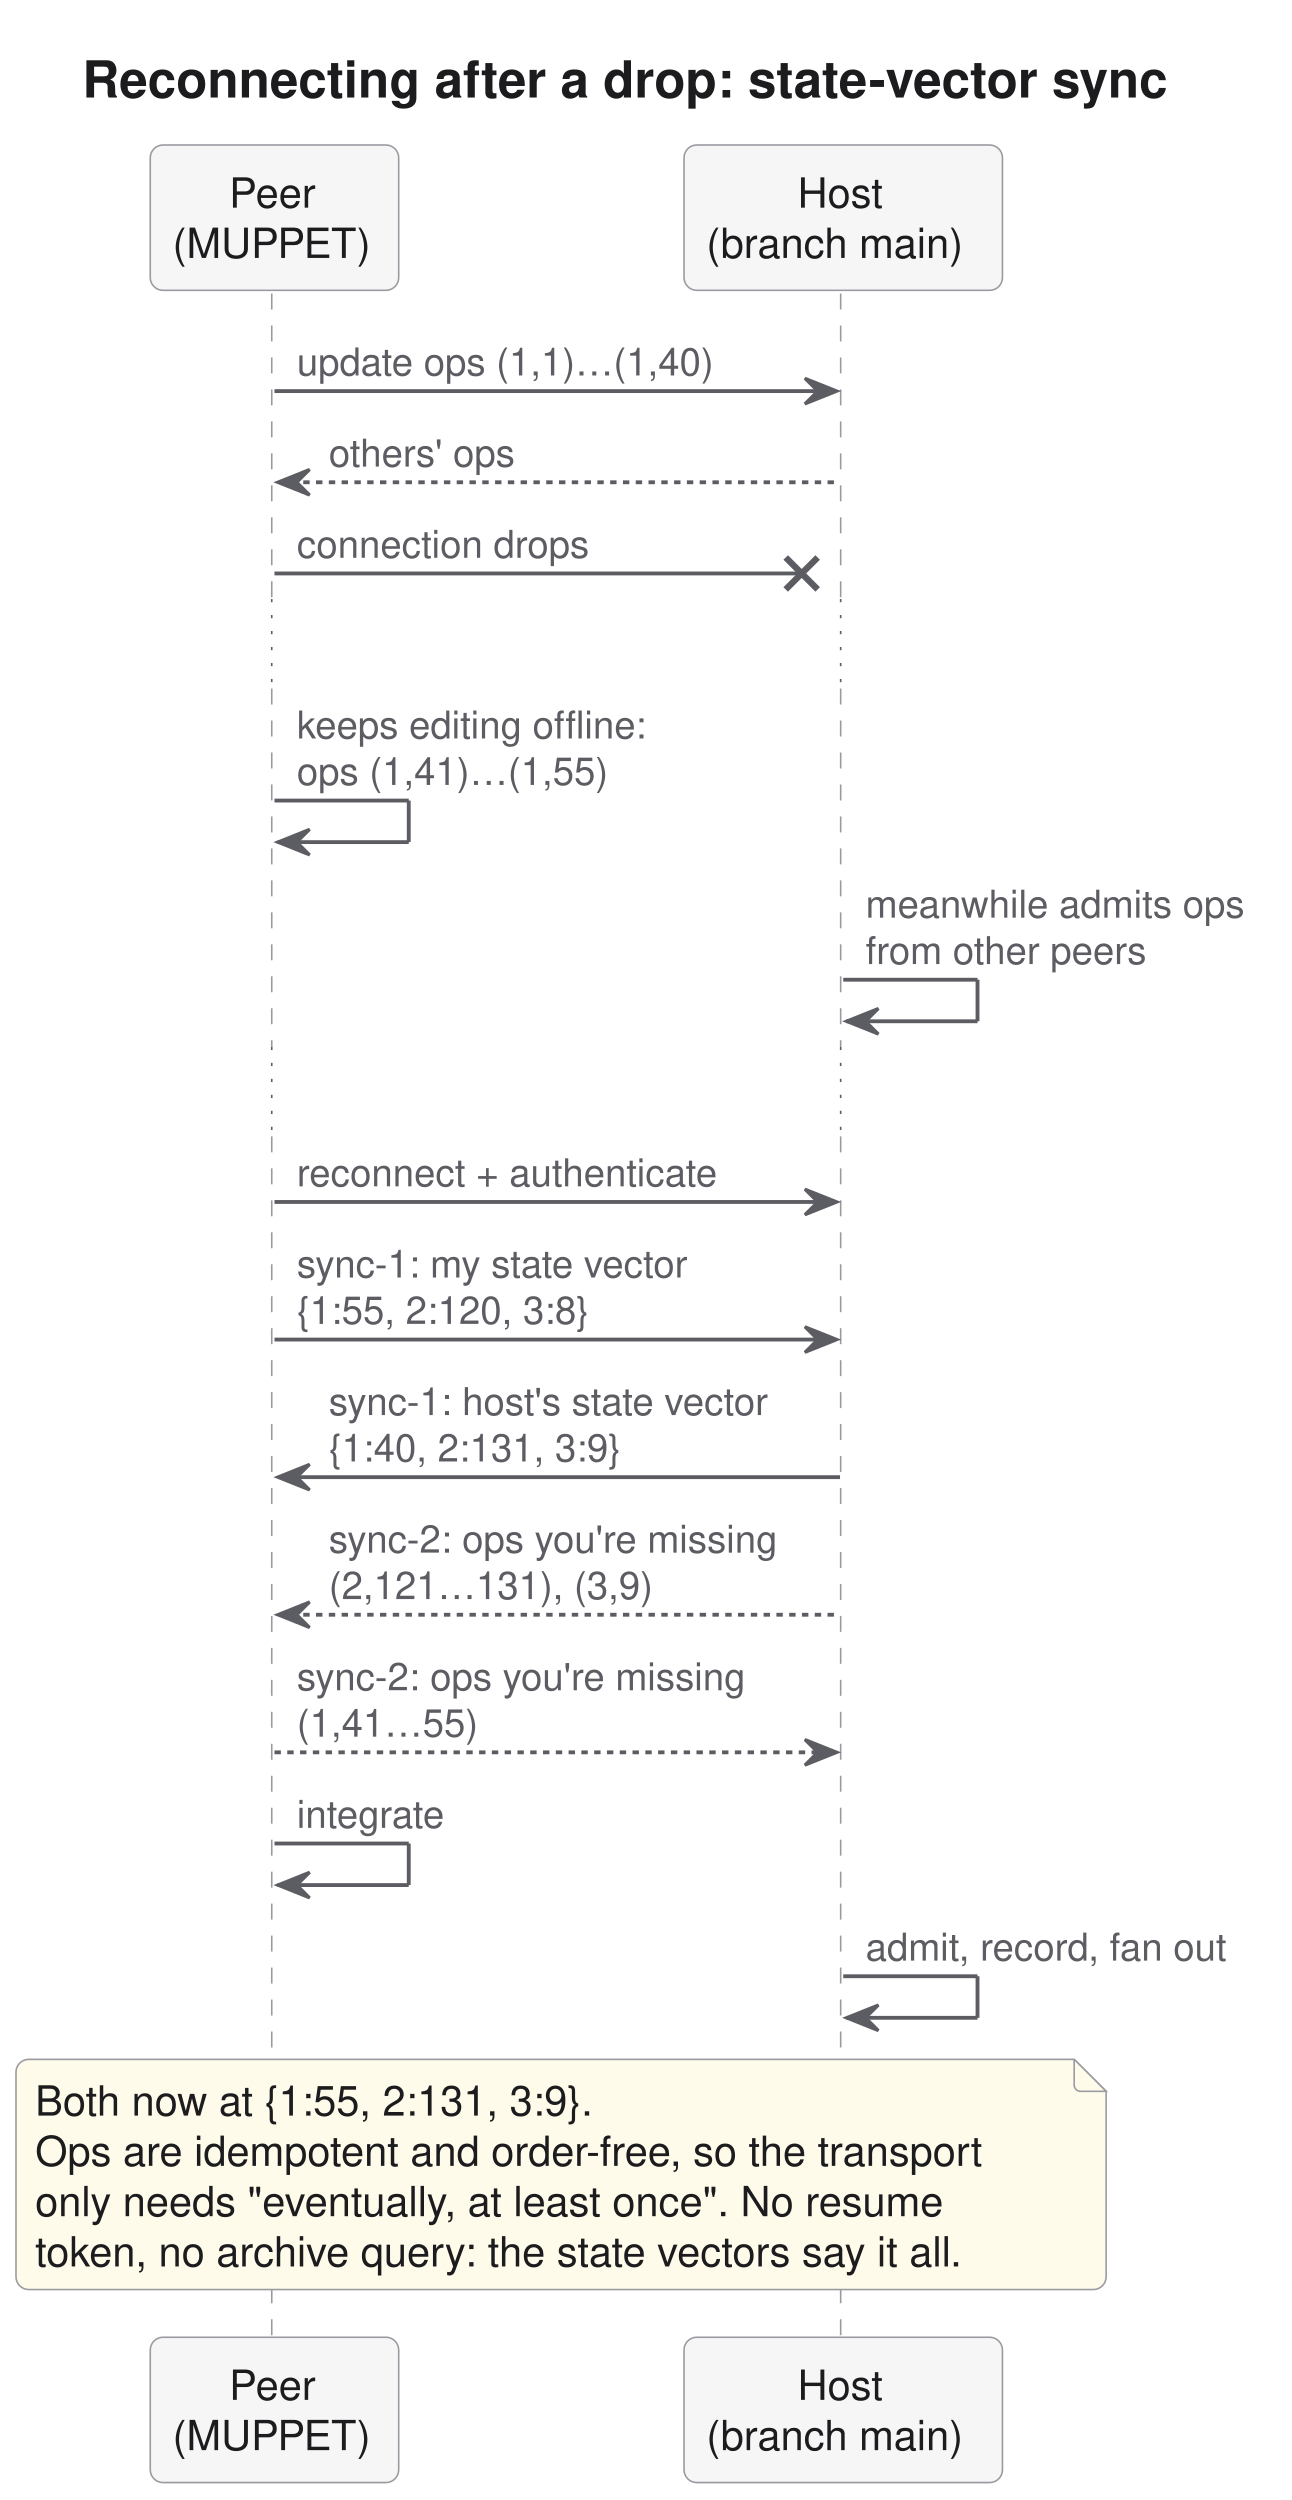
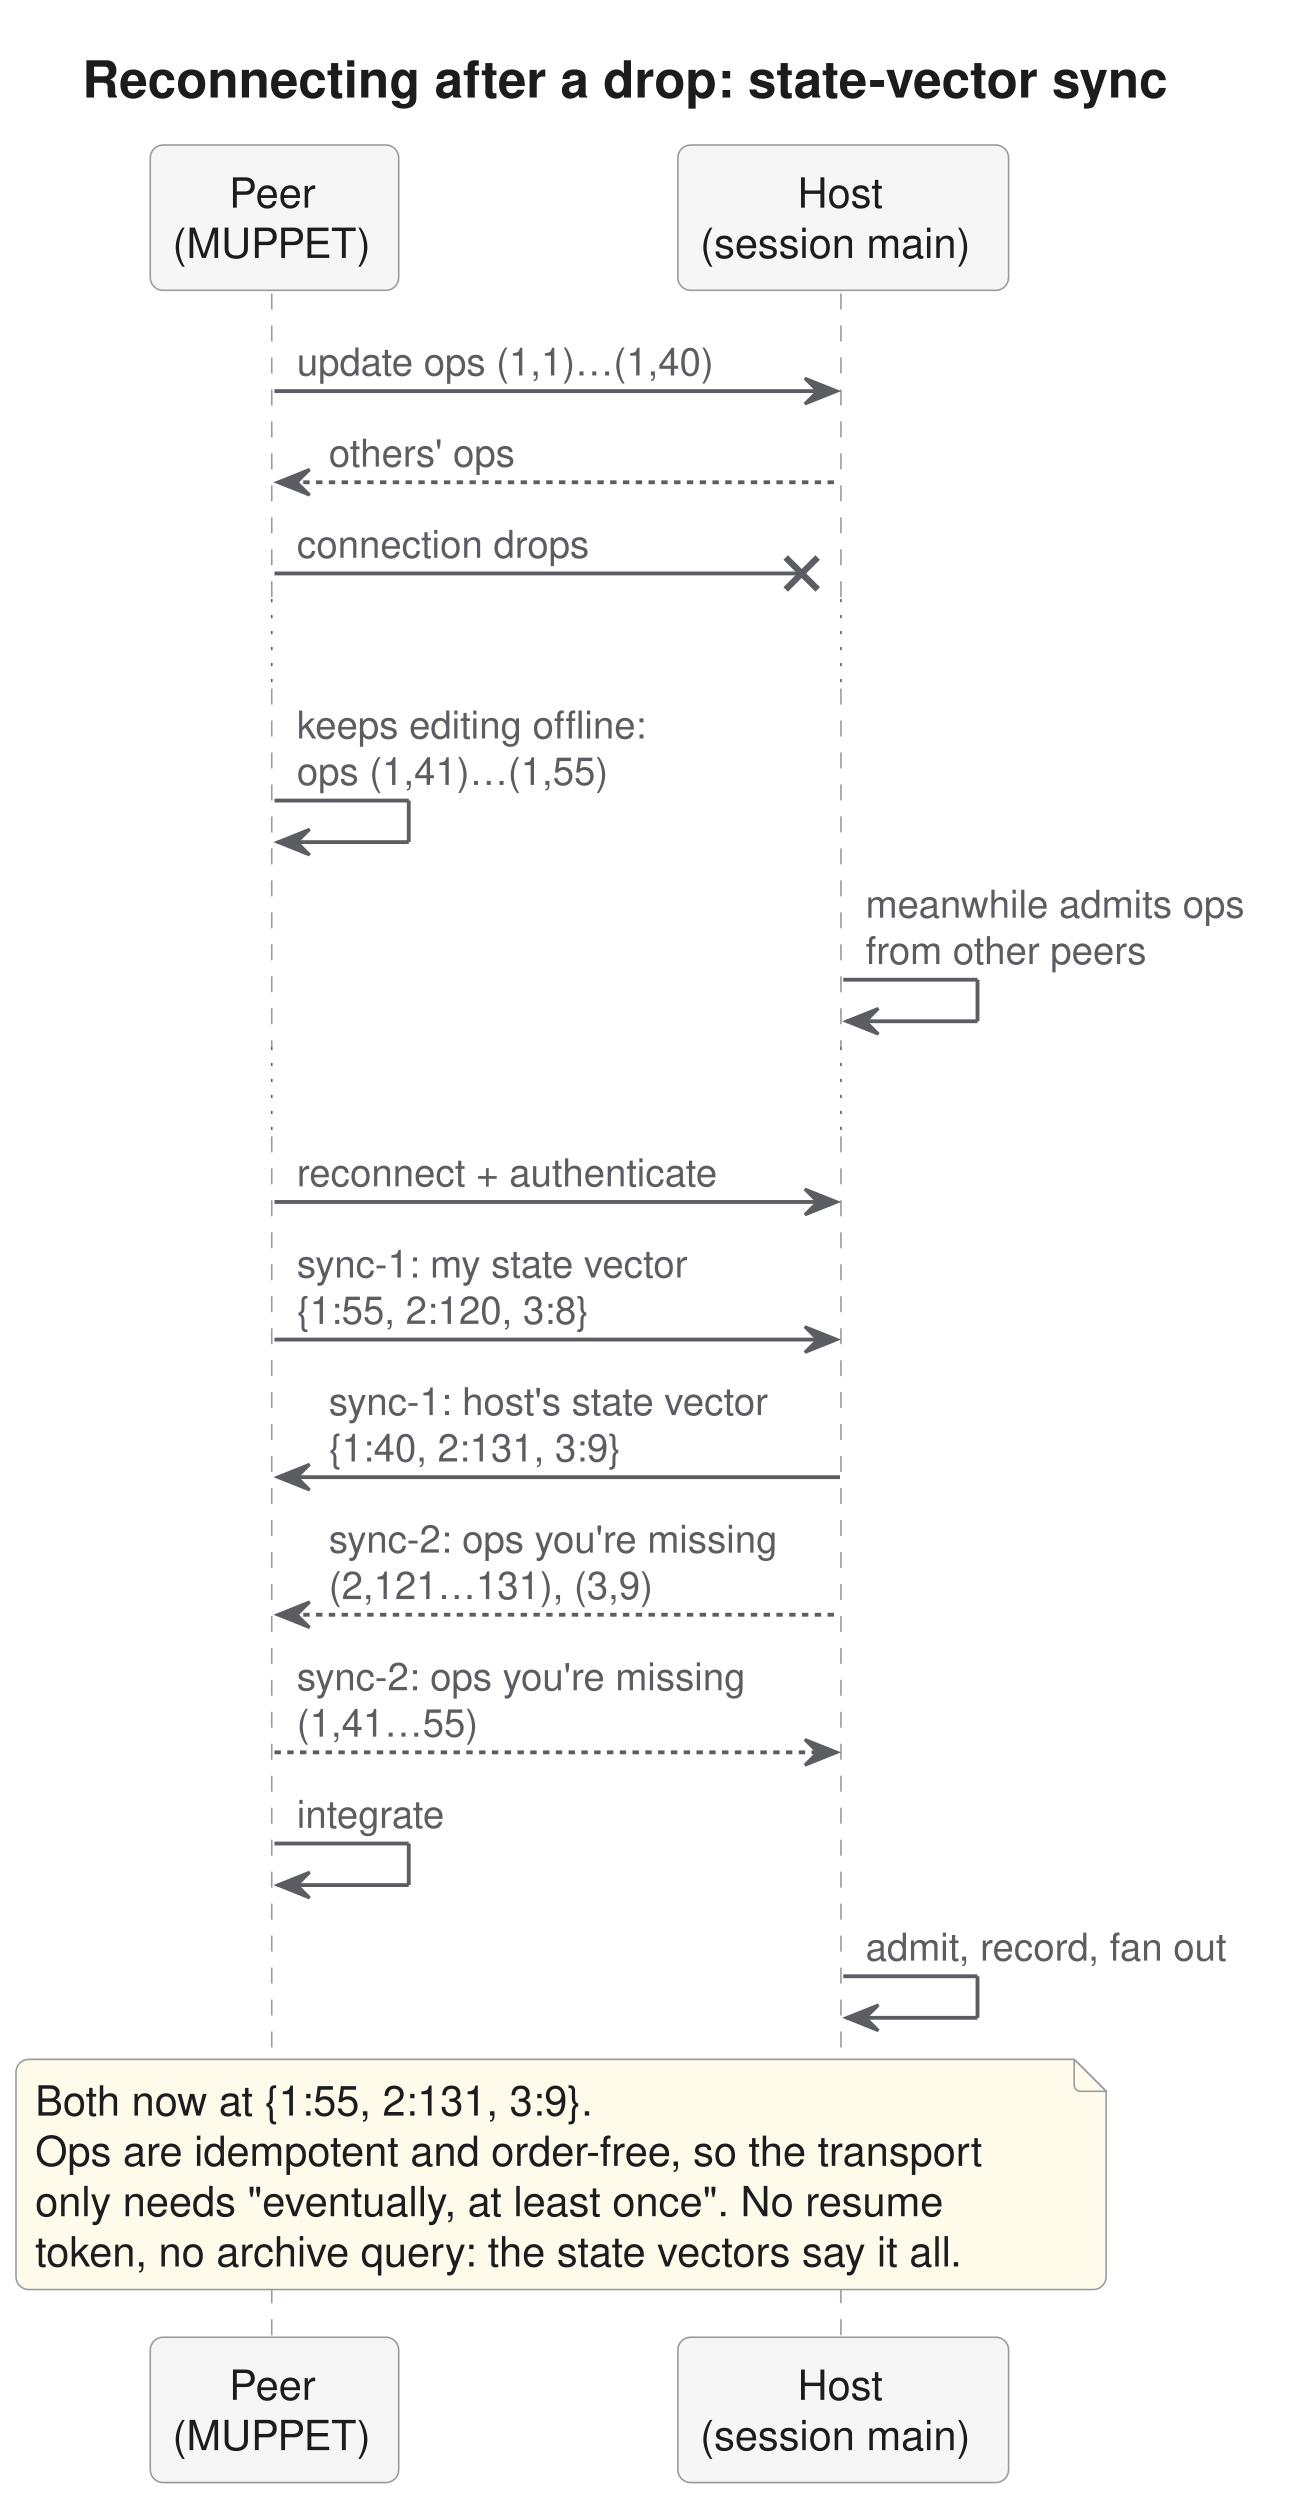
<svg xmlns="http://www.w3.org/2000/svg" contentStyleType="text/css" data-diagram-type="SEQUENCE" height="782px" preserveAspectRatio="none" style="width:404px;height:782px;" version="1.1" viewBox="0 0 404 782" width="404px" zoomAndPan="magnify">
  <defs />
  <g>
    <text fill="#1C1C1F" font-family="Helvetica" font-size="16" font-weight="bold" lengthAdjust="spacing" textLength="351.719" x="25.748" y="30.5">Reconnecting after a drop: state-vector sync</text>
    <g>
      <rect fill="#000000" fill-opacity="0" height="95.559" width="8" x="81.856" y="91.818" />
      <line style="stroke:#9A9AA1;stroke-width:0.5;stroke-dasharray:5,5;" x1="85" x2="85" y1="91.818" y2="187.377" />
    </g>
    <line style="stroke:#5C5C63;stroke-width:0.5;stroke-dasharray:1,4;" x1="85" x2="85" y1="187.377" y2="215.377" />
    <g>
      <rect fill="#000000" fill-opacity="0" height="112.078" width="8" x="81.856" y="215.377" />
      <line style="stroke:#9A9AA1;stroke-width:0.5;stroke-dasharray:5,5;" x1="85" x2="85" y1="215.377" y2="327.455" />
    </g>
    <line style="stroke:#5C5C63;stroke-width:0.5;stroke-dasharray:1,4;" x1="85" x2="85" y1="327.455" y2="355.455" />
    <g>
      <rect fill="#000000" fill-opacity="0" height="376.633" width="8" x="81.856" y="355.455" />
      <line style="stroke:#9A9AA1;stroke-width:0.5;stroke-dasharray:5,5;" x1="85" x2="85" y1="355.455" y2="732.088" />
    </g>
    <g>
      <rect fill="#000000" fill-opacity="0" height="95.559" width="8" x="259.764" y="91.818" />
-       <line style="stroke:#9A9AA1;stroke-width:0.5;stroke-dasharray:5,5;" x1="262.962" x2="262.962" y1="91.818" y2="187.377" />
+       <line style="stroke:#9A9AA1;stroke-width:0.5;stroke-dasharray:5,5;" x1="263.041" x2="263.041" y1="91.818" y2="187.377" />
    </g>
-     <line style="stroke:#5C5C63;stroke-width:0.5;stroke-dasharray:1,4;" x1="262.962" x2="262.962" y1="187.377" y2="215.377" />
+     <line style="stroke:#5C5C63;stroke-width:0.5;stroke-dasharray:1,4;" x1="263.041" x2="263.041" y1="187.377" y2="215.377" />
    <g>
      <rect fill="#000000" fill-opacity="0" height="112.078" width="8" x="259.764" y="215.377" />
-       <line style="stroke:#9A9AA1;stroke-width:0.5;stroke-dasharray:5,5;" x1="262.962" x2="262.962" y1="215.377" y2="327.455" />
+       <line style="stroke:#9A9AA1;stroke-width:0.5;stroke-dasharray:5,5;" x1="263.041" x2="263.041" y1="215.377" y2="327.455" />
    </g>
-     <line style="stroke:#5C5C63;stroke-width:0.5;stroke-dasharray:1,4;" x1="262.962" x2="262.962" y1="327.455" y2="355.455" />
+     <line style="stroke:#5C5C63;stroke-width:0.5;stroke-dasharray:1,4;" x1="263.041" x2="263.041" y1="327.455" y2="355.455" />
    <g>
      <rect fill="#000000" fill-opacity="0" height="376.633" width="8" x="259.764" y="355.455" />
-       <line style="stroke:#9A9AA1;stroke-width:0.5;stroke-dasharray:5,5;" x1="262.962" x2="262.962" y1="355.455" y2="732.088" />
+       <line style="stroke:#9A9AA1;stroke-width:0.5;stroke-dasharray:5,5;" x1="263.041" x2="263.041" y1="355.455" y2="732.088" />
    </g>
    <g class="participant participant-head" data-participant="p">
      <rect fill="#F6F6F7" height="45.459" rx="4" ry="4" style="stroke:#9A9AA1;stroke-width:0.5;" width="77.711" x="47" y="45.359" />
      <text fill="#1C1C1F" font-family="Helvetica" font-size="13" lengthAdjust="spacing" textLength="28.355" x="71.678" y="64.953">Peer</text>
      <text fill="#1C1C1F" font-family="Helvetica" font-size="13" lengthAdjust="spacing" textLength="63.711" x="54" y="80.683">(MUPPET)</text>
    </g>
    <g class="participant participant-tail" data-participant="p">
      <rect fill="#F6F6F7" height="45.459" rx="4" ry="4" style="stroke:#9A9AA1;stroke-width:0.5;" width="77.711" x="47" y="731.088" />
      <text fill="#1C1C1F" font-family="Helvetica" font-size="13" lengthAdjust="spacing" textLength="28.355" x="71.678" y="750.682">Peer</text>
      <text fill="#1C1C1F" font-family="Helvetica" font-size="13" lengthAdjust="spacing" textLength="63.711" x="54" y="766.411">(MUPPET)</text>
    </g>
    <g class="participant participant-head" data-participant="t">
-       <rect fill="#F6F6F7" height="45.459" rx="4" ry="4" style="stroke:#9A9AA1;stroke-width:0.5;" width="99.605" x="213.962" y="45.359" />
+       <rect fill="#F6F6F7" height="45.459" rx="4" ry="4" style="stroke:#9A9AA1;stroke-width:0.5;" width="103.445" x="212.042" y="45.359" />
      <text fill="#1C1C1F" font-family="Helvetica" font-size="13" lengthAdjust="spacing" textLength="28.571" x="249.478" y="64.953">Host</text>
-       <text fill="#1C1C1F" font-family="Helvetica" font-size="13" lengthAdjust="spacing" textLength="85.605" x="220.962" y="80.683">(branch main)</text>
+       <text fill="#1C1C1F" font-family="Helvetica" font-size="13" lengthAdjust="spacing" textLength="89.445" x="219.042" y="80.683">(session main)</text>
    </g>
    <g class="participant participant-tail" data-participant="t">
-       <rect fill="#F6F6F7" height="45.459" rx="4" ry="4" style="stroke:#9A9AA1;stroke-width:0.5;" width="99.605" x="213.962" y="731.088" />
+       <rect fill="#F6F6F7" height="45.459" rx="4" ry="4" style="stroke:#9A9AA1;stroke-width:0.5;" width="103.445" x="212.042" y="731.088" />
      <text fill="#1C1C1F" font-family="Helvetica" font-size="13" lengthAdjust="spacing" textLength="28.571" x="249.478" y="750.682">Host</text>
-       <text fill="#1C1C1F" font-family="Helvetica" font-size="13" lengthAdjust="spacing" textLength="85.605" x="220.962" y="766.411">(branch main)</text>
+       <text fill="#1C1C1F" font-family="Helvetica" font-size="13" lengthAdjust="spacing" textLength="89.445" x="219.042" y="766.411">(session main)</text>
    </g>
    <g class="message" data-participant-1="p" data-participant-2="t">
      <polygon fill="#5C5C63" points="251.764,118.338,261.764,122.338,251.764,126.338,255.764,122.338" style="stroke:#5C5C63;stroke-width:1;" />
      <line style="stroke:#5C5C63;stroke-width:1.2;" x1="85.856" x2="257.764" y1="122.338" y2="122.338" />
      <text fill="#5C5C63" font-family="Helvetica" font-size="12" lengthAdjust="spacing" textLength="131.836" x="92.856" y="117.443">update ops (1,1)…(1,40)</text>
    </g>
    <g class="message" data-participant-1="t" data-participant-2="p">
      <polygon fill="#5C5C63" points="96.856,146.857,86.856,150.857,96.856,154.857,92.856,150.857" style="stroke:#5C5C63;stroke-width:1;" />
      <line style="stroke:#5C5C63;stroke-width:1.2;stroke-dasharray:2,2;" x1="90.856" x2="262.764" y1="150.857" y2="150.857" />
      <text fill="#5C5C63" font-family="Helvetica" font-size="12" lengthAdjust="spacing" textLength="63.914" x="102.856" y="145.963">others' ops</text>
    </g>
    <g class="message" data-participant-1="p" data-participant-2="t">
      <line style="stroke:#5C5C63;stroke-width:2;" x1="245.764" x2="255.764" y1="174.377" y2="184.377" />
      <line style="stroke:#5C5C63;stroke-width:2;" x1="245.764" x2="255.764" y1="184.377" y2="174.377" />
      <line style="stroke:#5C5C63;stroke-width:1.2;" x1="85.856" x2="250.764" y1="179.377" y2="179.377" />
      <text fill="#5C5C63" font-family="Helvetica" font-size="12" lengthAdjust="spacing" textLength="99.316" x="92.856" y="174.482">connection drops</text>
    </g>
    <g class="message" data-participant-1="p" data-participant-2="p">
      <line style="stroke:#5C5C63;stroke-width:1.2;" x1="85.856" x2="127.856" y1="250.416" y2="250.416" />
      <line style="stroke:#5C5C63;stroke-width:1.2;" x1="127.856" x2="127.856" y1="250.416" y2="263.416" />
      <line style="stroke:#5C5C63;stroke-width:1.2;" x1="86.856" x2="127.856" y1="263.416" y2="263.416" />
      <polygon fill="#5C5C63" points="96.856,259.416,86.856,263.416,96.856,267.416,92.856,263.416" style="stroke:#5C5C63;stroke-width:1;" />
      <text fill="#5C5C63" font-family="Helvetica" font-size="12" lengthAdjust="spacing" textLength="118.975" x="92.856" y="231.002">keeps editing offline:</text>
      <text fill="#5C5C63" font-family="Helvetica" font-size="12" lengthAdjust="spacing" textLength="96.029" x="92.856" y="245.522">ops (1,41)…(1,55)</text>
    </g>
    <g class="message" data-participant-1="t" data-participant-2="t">
      <line style="stroke:#5C5C63;stroke-width:1.2;" x1="263.764" x2="305.764" y1="306.455" y2="306.455" />
      <line style="stroke:#5C5C63;stroke-width:1.2;" x1="305.764" x2="305.764" y1="306.455" y2="319.455" />
      <line style="stroke:#5C5C63;stroke-width:1.2;" x1="264.764" x2="305.764" y1="319.455" y2="319.455" />
      <polygon fill="#5C5C63" points="274.764,315.455,264.764,319.455,274.764,323.455,270.764,319.455" style="stroke:#5C5C63;stroke-width:1;" />
      <text fill="#5C5C63" font-family="Helvetica" font-size="12" lengthAdjust="spacing" textLength="126.451" x="270.764" y="287.041">meanwhile admits ops</text>
      <text fill="#5C5C63" font-family="Helvetica" font-size="12" lengthAdjust="spacing" textLength="95.338" x="270.764" y="301.56">from other peers</text>
    </g>
    <g class="message" data-participant-1="p" data-participant-2="t">
      <polygon fill="#5C5C63" points="251.764,371.975,261.764,375.975,251.764,379.975,255.764,375.975" style="stroke:#5C5C63;stroke-width:1;" />
      <line style="stroke:#5C5C63;stroke-width:1.2;" x1="85.856" x2="257.764" y1="375.975" y2="375.975" />
      <text fill="#5C5C63" font-family="Helvetica" font-size="12" lengthAdjust="spacing" textLength="142.5" x="92.856" y="371.08">reconnect + authenticate</text>
    </g>
    <g class="message" data-participant-1="p" data-participant-2="t">
      <polygon fill="#5C5C63" points="251.764,415.014,261.764,419.014,251.764,423.014,255.764,419.014" style="stroke:#5C5C63;stroke-width:1;" />
      <line style="stroke:#5C5C63;stroke-width:1.2;" x1="85.856" x2="257.764" y1="419.014" y2="419.014" />
      <text fill="#5C5C63" font-family="Helvetica" font-size="12" lengthAdjust="spacing" textLength="132.416" x="92.856" y="399.6">sync-1: my state vector</text>
      <text fill="#5C5C63" font-family="Helvetica" font-size="12" lengthAdjust="spacing" textLength="95.66" x="92.856" y="414.119">{1:55, 2:120, 3:8}</text>
    </g>
    <g class="message" data-participant-1="t" data-participant-2="p">
      <polygon fill="#5C5C63" points="96.856,458.053,86.856,462.053,96.856,466.053,92.856,462.053" style="stroke:#5C5C63;stroke-width:1;" />
      <line style="stroke:#5C5C63;stroke-width:1.2;" x1="90.856" x2="262.764" y1="462.053" y2="462.053" />
      <text fill="#5C5C63" font-family="Helvetica" font-size="12" lengthAdjust="spacing" textLength="149.643" x="102.856" y="442.639">sync-1: host's state vector</text>
      <text fill="#5C5C63" font-family="Helvetica" font-size="12" lengthAdjust="spacing" textLength="93.814" x="102.856" y="457.158">{1:40, 2:131, 3:9}</text>
    </g>
    <g class="message" data-participant-1="t" data-participant-2="p">
      <polygon fill="#5C5C63" points="96.856,501.092,86.856,505.092,96.856,509.092,92.856,505.092" style="stroke:#5C5C63;stroke-width:1;" />
      <line style="stroke:#5C5C63;stroke-width:1.2;stroke-dasharray:2,2;" x1="90.856" x2="262.764" y1="505.092" y2="505.092" />
      <text fill="#5C5C63" font-family="Helvetica" font-size="12" lengthAdjust="spacing" textLength="153.908" x="102.856" y="485.678">sync-2: ops you're missing</text>
      <text fill="#5C5C63" font-family="Helvetica" font-size="12" lengthAdjust="spacing" textLength="98.051" x="102.856" y="500.197">(2,121…131), (3,9)</text>
    </g>
    <g class="message" data-participant-1="p" data-participant-2="t">
      <polygon fill="#5C5C63" points="251.764,544.131,261.764,548.131,251.764,552.131,255.764,548.131" style="stroke:#5C5C63;stroke-width:1;" />
      <line style="stroke:#5C5C63;stroke-width:1.2;stroke-dasharray:2,2;" x1="85.856" x2="257.764" y1="548.131" y2="548.131" />
      <text fill="#5C5C63" font-family="Helvetica" font-size="12" lengthAdjust="spacing" textLength="153.908" x="92.856" y="528.717">sync-2: ops you're missing</text>
      <text fill="#5C5C63" font-family="Helvetica" font-size="12" lengthAdjust="spacing" textLength="54.685" x="92.856" y="543.236">(1,41…55)</text>
    </g>
    <g class="message" data-participant-1="p" data-participant-2="p">
      <line style="stroke:#5C5C63;stroke-width:1.2;" x1="85.856" x2="127.856" y1="576.65" y2="576.65" />
      <line style="stroke:#5C5C63;stroke-width:1.2;" x1="127.856" x2="127.856" y1="576.65" y2="589.65" />
      <line style="stroke:#5C5C63;stroke-width:1.2;" x1="86.856" x2="127.856" y1="589.65" y2="589.65" />
      <polygon fill="#5C5C63" points="96.856,585.65,86.856,589.65,96.856,593.65,92.856,589.65" style="stroke:#5C5C63;stroke-width:1;" />
      <text fill="#5C5C63" font-family="Helvetica" font-size="12" lengthAdjust="spacing" textLength="50.455" x="92.856" y="571.756">integrate</text>
    </g>
    <g class="message" data-participant-1="t" data-participant-2="t">
      <line style="stroke:#5C5C63;stroke-width:1.2;" x1="263.764" x2="305.764" y1="618.17" y2="618.17" />
      <line style="stroke:#5C5C63;stroke-width:1.2;" x1="305.764" x2="305.764" y1="618.17" y2="631.17" />
      <line style="stroke:#5C5C63;stroke-width:1.2;" x1="264.764" x2="305.764" y1="631.17" y2="631.17" />
      <polygon fill="#5C5C63" points="274.764,627.17,264.764,631.17,274.764,635.17,270.764,631.17" style="stroke:#5C5C63;stroke-width:1;" />
      <text fill="#5C5C63" font-family="Helvetica" font-size="12" lengthAdjust="spacing" textLength="122.385" x="270.764" y="613.275">admit, record, fan out</text>
    </g>
    <path d="M5,648.17 L5,712.17 A4,4 0 0 0 9,716.17 L342,716.17 A4,4 0 0 0 346,712.17 L346,654.17 L336,644.17 L9,644.17 A4,4 0 0 0 5,648.17" fill="#FFFBEA" style="stroke:#9A9AA1;stroke-width:0.5;" />
    <path d="M336,644.17 L336,652.17 A2,2 0 0 0 338,654.17 L346,654.17 L336,644.17" fill="#FFFBEA" style="stroke:#9A9AA1;stroke-width:0.5;" />
    <text fill="#1C1C1F" font-family="Helvetica" font-size="13" lengthAdjust="spacing" textLength="181.46" x="11" y="661.764">Both now at {1:55, 2:131, 3:9}.</text>
    <text fill="#1C1C1F" font-family="Helvetica" font-size="13" lengthAdjust="spacing" textLength="320.442" x="11" y="677.493">Ops are idempotent and order-free, so the transport</text>
    <text fill="#1C1C1F" font-family="Helvetica" font-size="13" lengthAdjust="spacing" textLength="306.528" x="11" y="693.223">only needs "eventually, at least once". No resume</text>
    <text fill="#1C1C1F" font-family="Helvetica" font-size="13" lengthAdjust="spacing" textLength="313.174" x="11" y="708.952">token, no archive query: the state vectors say it all.</text>
  </g>
</svg>
